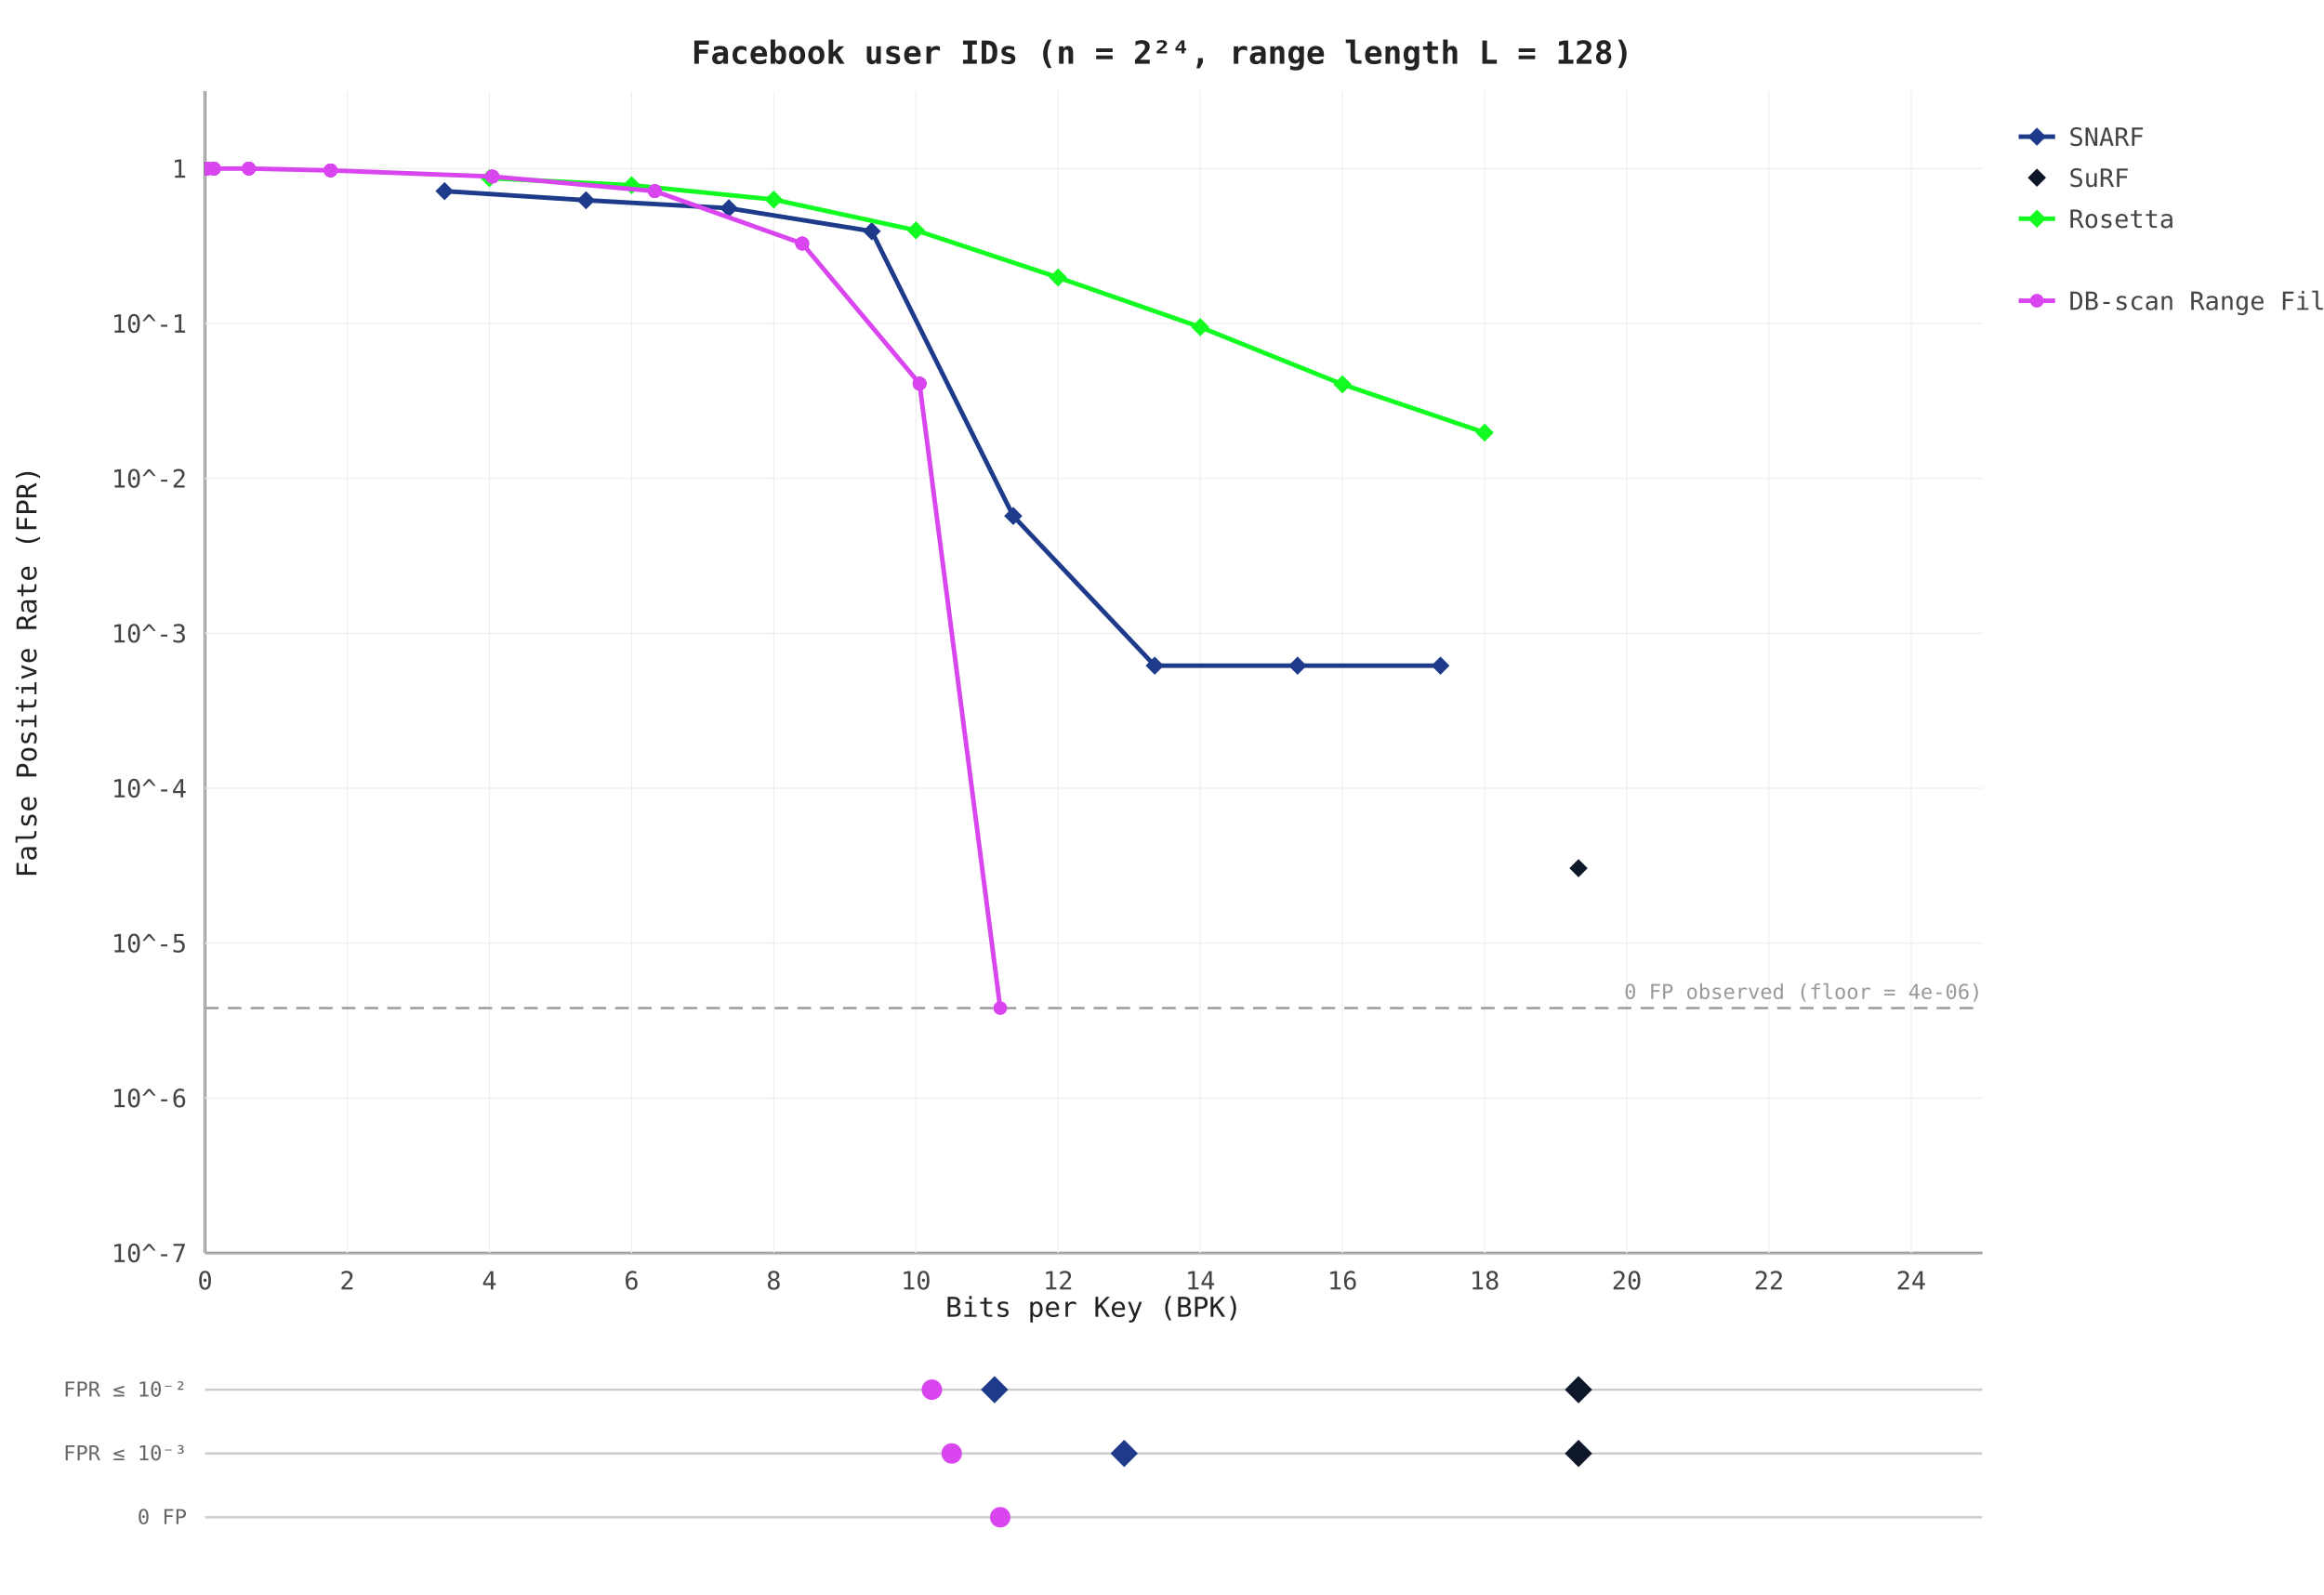
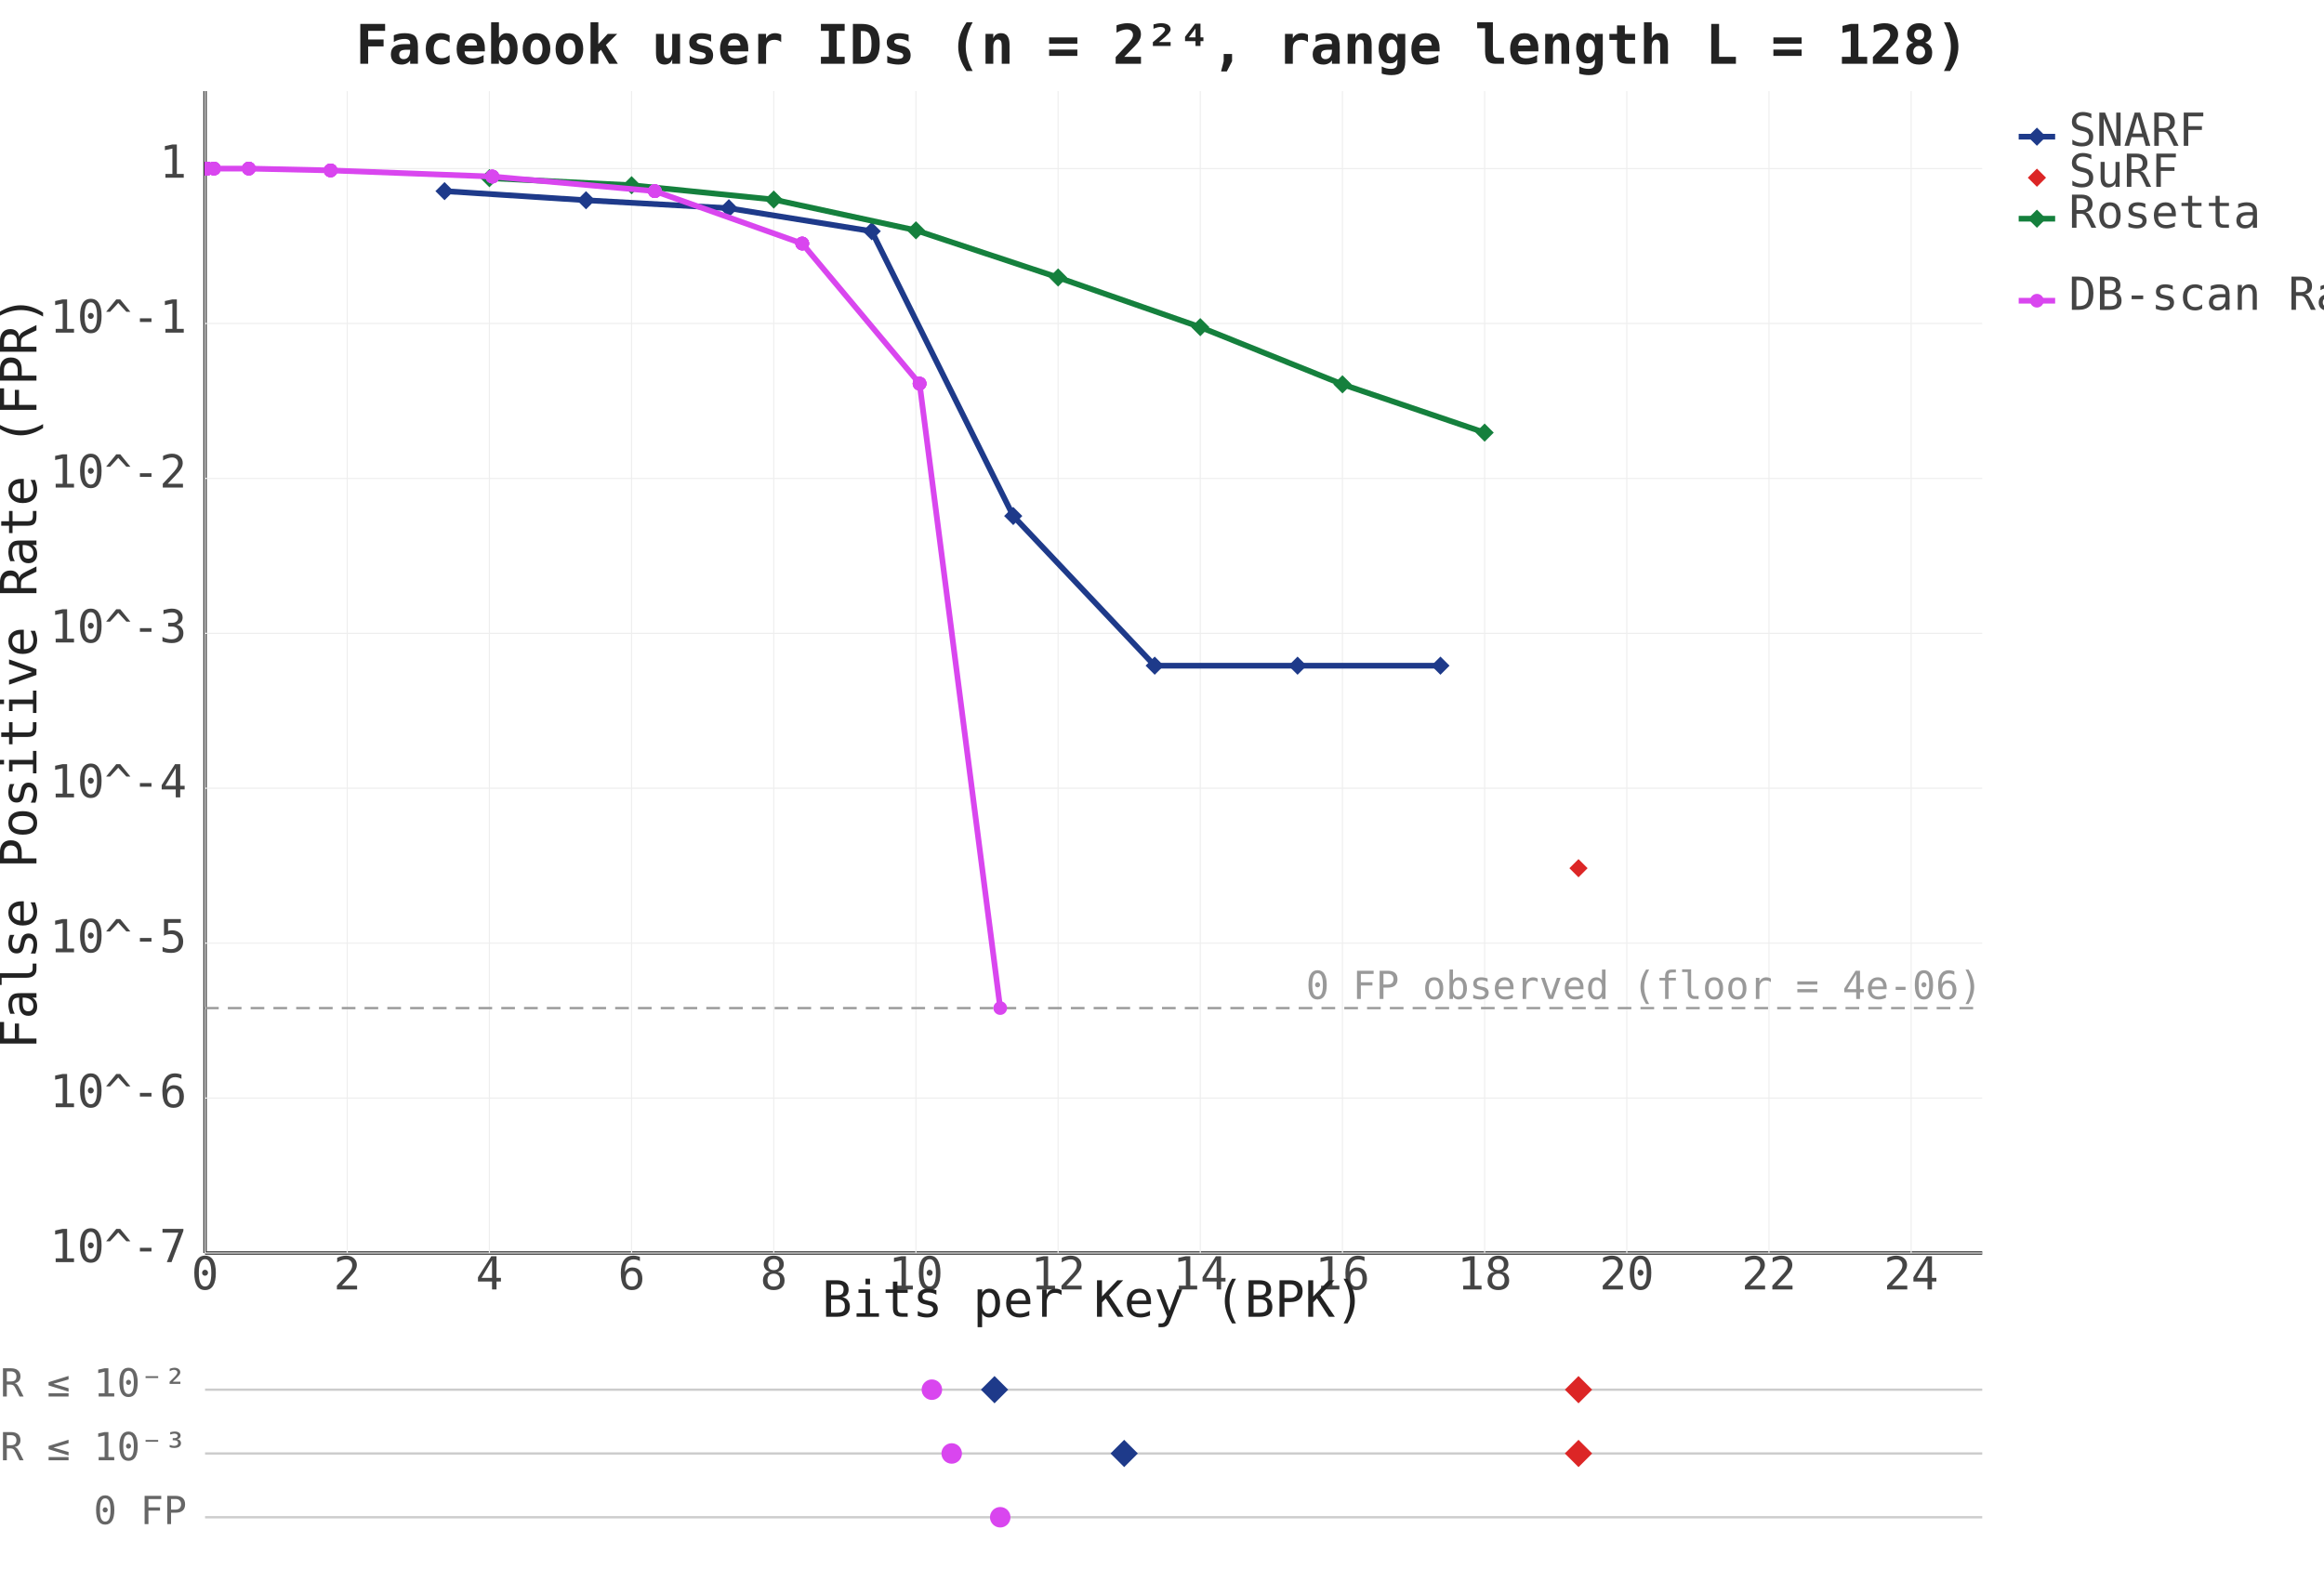
<svg xmlns="http://www.w3.org/2000/svg" width="1020" height="700" viewBox="0 0 1020 700">
  <defs>
    <clipPath id="plot-region">
      <rect x="90.0" y="40.0" width="780.0" height="510.0" />
    </clipPath>
  </defs>
-   <style>text{font-family:Menlo,Monaco,monospace;font-size:12px;fill:#222} .axis{stroke:#333;stroke-width:1} .grid{stroke:#eee;stroke-width:0.5} .label{font-size:11px;fill:#444}</style>
-   <text x="510" y="28" text-anchor="middle" style="font-size:14px;font-weight:bold">Facebook user IDs (n = 2²⁴, range length L = 128)</text>
+   <style>text{font-family:Menlo,Monaco,monospace;font-size:22px;fill:#222} .axis{stroke:#333;stroke-width:1.5} .grid{stroke:#eee;stroke-width:0.5} .label{font-size:20px;fill:#444}</style>
+   <text x="510" y="28" text-anchor="middle" style="font-size:24px;font-weight:bold">Facebook user IDs (n = 2²⁴, range length L = 128)</text>
  <line class="axis" x1="90.0" y1="550.0" x2="870.0" y2="550.0" />
  <line class="axis" x1="90.0" y1="40.0" x2="90.0" y2="550.0" />
  <line class="grid" x1="90.0" y1="550.0" x2="870.0" y2="550.0" />
  <text class="label" x="82.0" y="554.0" text-anchor="end">10^-7</text>
  <line class="grid" x1="90.0" y1="482.0" x2="870.0" y2="482.0" />
  <text class="label" x="82.0" y="486.0" text-anchor="end">10^-6</text>
  <line class="grid" x1="90.0" y1="414.0" x2="870.0" y2="414.0" />
  <text class="label" x="82.0" y="418.0" text-anchor="end">10^-5</text>
  <line class="grid" x1="90.0" y1="346.0" x2="870.0" y2="346.0" />
  <text class="label" x="82.0" y="350.0" text-anchor="end">10^-4</text>
  <line class="grid" x1="90.0" y1="278.0" x2="870.0" y2="278.0" />
  <text class="label" x="82.0" y="282.0" text-anchor="end">10^-3</text>
  <line class="grid" x1="90.0" y1="210.0" x2="870.0" y2="210.0" />
  <text class="label" x="82.0" y="214.0" text-anchor="end">10^-2</text>
  <line class="grid" x1="90.0" y1="142.0" x2="870.0" y2="142.0" />
  <text class="label" x="82.0" y="146.0" text-anchor="end">10^-1</text>
  <line class="grid" x1="90.0" y1="74.0" x2="870.0" y2="74.0" />
  <text class="label" x="82.0" y="78.0" text-anchor="end">1</text>
  <line class="grid" x1="90.0" y1="40.0" x2="90.0" y2="550.0" />
  <text class="label" x="90.0" y="566.0" text-anchor="middle">0</text>
  <line class="grid" x1="152.4" y1="40.0" x2="152.4" y2="550.0" />
  <text class="label" x="152.4" y="566.0" text-anchor="middle">2</text>
  <line class="grid" x1="214.8" y1="40.0" x2="214.8" y2="550.0" />
  <text class="label" x="214.8" y="566.0" text-anchor="middle">4</text>
  <line class="grid" x1="277.2" y1="40.0" x2="277.2" y2="550.0" />
  <text class="label" x="277.2" y="566.0" text-anchor="middle">6</text>
  <line class="grid" x1="339.6" y1="40.0" x2="339.6" y2="550.0" />
  <text class="label" x="339.6" y="566.0" text-anchor="middle">8</text>
  <line class="grid" x1="402.0" y1="40.0" x2="402.0" y2="550.0" />
  <text class="label" x="402.0" y="566.0" text-anchor="middle">10</text>
  <line class="grid" x1="464.4" y1="40.0" x2="464.4" y2="550.0" />
  <text class="label" x="464.4" y="566.0" text-anchor="middle">12</text>
  <line class="grid" x1="526.8" y1="40.0" x2="526.8" y2="550.0" />
  <text class="label" x="526.8" y="566.0" text-anchor="middle">14</text>
  <line class="grid" x1="589.2" y1="40.0" x2="589.2" y2="550.0" />
  <text class="label" x="589.2" y="566.0" text-anchor="middle">16</text>
  <line class="grid" x1="651.6" y1="40.0" x2="651.6" y2="550.0" />
  <text class="label" x="651.6" y="566.0" text-anchor="middle">18</text>
  <line class="grid" x1="714.0" y1="40.0" x2="714.0" y2="550.0" />
  <text class="label" x="714.0" y="566.0" text-anchor="middle">20</text>
  <line class="grid" x1="776.4" y1="40.0" x2="776.4" y2="550.0" />
  <text class="label" x="776.4" y="566.0" text-anchor="middle">22</text>
  <line class="grid" x1="838.8" y1="40.0" x2="838.8" y2="550.0" />
  <text class="label" x="838.8" y="566.0" text-anchor="middle">24</text>
  <line x1="90.0" y1="442.5" x2="870.0" y2="442.5" stroke="#999" stroke-width="1" stroke-dasharray="6,4" />
-   <text x="870.0" y="438.5" text-anchor="end" style="font-size:9px;fill:#999">0 FP observed (floor = 4e-06)</text>
+   <text x="870.0" y="438.5" text-anchor="end" style="font-size:17px;fill:#999">0 FP observed (floor = 4e-06)</text>
  <g clip-path="url(#plot-region)">
-     <polyline fill="none" stroke="#1e3a8a" stroke-width="2" points="195.1,83.9 257.2,87.9 319.9,91.4 382.6,101.5 444.7,226.5 506.8,292.2 569.5,292.2 632.2,292.2" />
+     <polyline fill="none" stroke="#1e3a8a" stroke-width="2.5" points="195.1,83.9 257.2,87.9 319.9,91.4 382.6,101.5 444.7,226.5 506.8,292.2 569.5,292.2 632.2,292.2" />
    <polygon points="195.1,79.9 199.1,83.9 195.1,87.9 191.1,83.9" fill="#1e3a8a" />
    <polygon points="257.2,83.9 261.2,87.9 257.2,91.9 253.2,87.9" fill="#1e3a8a" />
    <polygon points="319.9,87.4 323.9,91.4 319.9,95.4 315.9,91.4" fill="#1e3a8a" />
    <polygon points="382.6,97.5 386.6,101.5 382.6,105.5 378.6,101.5" fill="#1e3a8a" />
    <polygon points="444.7,222.5 448.7,226.5 444.7,230.5 440.7,226.5" fill="#1e3a8a" />
    <polygon points="506.8,288.2 510.8,292.2 506.8,296.2 502.8,292.2" fill="#1e3a8a" />
    <polygon points="569.5,288.2 573.5,292.2 569.5,296.2 565.5,292.2" fill="#1e3a8a" />
    <polygon points="632.2,288.2 636.2,292.2 632.2,296.2 628.2,292.2" fill="#1e3a8a" />
-     <polygon points="692.8,377.1 696.8,381.1 692.8,385.1 688.8,381.1" fill="#0f172a" />
-     <polygon points="942.4,116.8 946.4,120.8 942.4,124.8 938.4,120.8" fill="#0f172a" />
-     <polygon points="942.4,117.2 946.4,121.2 942.4,125.2 938.4,121.2" fill="#0f172a" />
-     <polyline fill="none" stroke="#12fc21" stroke-width="2" points="214.8,78.2 277.2,81.3 339.6,87.6 402.0,101.1 464.4,121.8 526.8,143.6 589.2,168.7 651.6,189.9" />
-     <polygon points="214.8,74.2 218.8,78.2 214.8,82.2 210.8,78.2" fill="#12fc21" />
-     <polygon points="277.2,77.3 281.2,81.3 277.2,85.3 273.2,81.3" fill="#12fc21" />
-     <polygon points="339.6,83.6 343.6,87.6 339.6,91.6 335.6,87.6" fill="#12fc21" />
-     <polygon points="402.0,97.1 406.0,101.1 402.0,105.1 398.0,101.1" fill="#12fc21" />
-     <polygon points="464.4,117.8 468.4,121.8 464.4,125.8 460.4,121.8" fill="#12fc21" />
-     <polygon points="526.8,139.6 530.8,143.6 526.8,147.6 522.8,143.6" fill="#12fc21" />
-     <polygon points="589.2,164.7 593.2,168.7 589.2,172.7 585.2,168.7" fill="#12fc21" />
-     <polygon points="651.6,185.9 655.6,189.9 651.6,193.9 647.6,189.9" fill="#12fc21" />
-     <polyline fill="none" stroke="#d946ef" stroke-width="2" points="90.0,74.0 90.0,74.0 90.0,74.0 90.0,74.0 90.0,74.0 90.0,74.0 90.0,74.0 90.0,74.0 90.0,74.0 90.0,74.0 90.0,74.0 90.0,74.0 90.0,74.0 90.0,74.0 90.0,74.0 90.0,74.0 90.0,74.0 90.0,74.0 90.0,74.0 90.0,74.0 90.0,74.0 90.0,74.0 90.0,74.0 90.0,74.0 90.0,74.0 90.1,74.0 90.1,74.0 90.1,74.0 90.1,74.0 90.1,74.0 90.2,74.0 90.2,74.0 90.2,74.0 90.2,74.0 90.2,74.0 91.0,74.0 91.0,74.0 91.0,74.0 91.0,74.0 91.0,74.0 93.9,74.0 93.9,74.0 93.9,74.0 93.9,74.0 93.9,74.0 109.2,74.0 109.2,74.0 109.2,74.0 109.2,74.0 109.2,74.0 145.1,74.8 145.1,74.8 145.1,74.8 145.1,74.8 145.1,74.8 216.1,77.5 216.1,77.5 216.1,77.5 216.1,77.5 216.1,77.5 287.4,83.9 287.4,83.9 287.4,83.9 287.4,83.9 287.4,83.9 352.1,106.9 352.1,106.9 352.1,106.9 352.1,106.9 352.1,106.9 403.6,168.4 403.6,168.4 403.6,168.4 403.6,168.4 403.6,168.4 439.0,442.5" />
+     <polygon points="692.8,377.1 696.8,381.1 692.8,385.1 688.8,381.1" fill="#dc2626" />
+     <polygon points="942.4,116.8 946.4,120.8 942.4,124.8 938.4,120.8" fill="#dc2626" />
+     <polygon points="942.4,117.2 946.4,121.2 942.4,125.2 938.4,121.2" fill="#dc2626" />
+     <polyline fill="none" stroke="#15803d" stroke-width="2.5" points="214.8,78.2 277.2,81.3 339.6,87.6 402.0,101.1 464.4,121.8 526.8,143.6 589.2,168.7 651.6,189.9" />
+     <polygon points="214.8,74.2 218.8,78.2 214.8,82.2 210.8,78.2" fill="#15803d" />
+     <polygon points="277.2,77.3 281.2,81.3 277.2,85.3 273.2,81.3" fill="#15803d" />
+     <polygon points="339.6,83.6 343.6,87.6 339.6,91.6 335.6,87.6" fill="#15803d" />
+     <polygon points="402.0,97.1 406.0,101.1 402.0,105.1 398.0,101.1" fill="#15803d" />
+     <polygon points="464.4,117.8 468.4,121.8 464.4,125.8 460.4,121.8" fill="#15803d" />
+     <polygon points="526.8,139.6 530.8,143.6 526.8,147.6 522.8,143.6" fill="#15803d" />
+     <polygon points="589.2,164.7 593.2,168.7 589.2,172.7 585.2,168.7" fill="#15803d" />
+     <polygon points="651.6,185.9 655.6,189.9 651.6,193.9 647.6,189.9" fill="#15803d" />
+     <polyline fill="none" stroke="#d946ef" stroke-width="2.5" points="90.0,74.0 90.0,74.0 90.0,74.0 90.0,74.0 90.0,74.0 90.0,74.0 90.0,74.0 90.0,74.0 90.0,74.0 90.0,74.0 90.0,74.0 90.0,74.0 90.0,74.0 90.0,74.0 90.0,74.0 90.0,74.0 90.0,74.0 90.0,74.0 90.0,74.0 90.0,74.0 90.0,74.0 90.0,74.0 90.0,74.0 90.0,74.0 90.0,74.0 90.1,74.0 90.1,74.0 90.1,74.0 90.1,74.0 90.1,74.0 90.2,74.0 90.2,74.0 90.2,74.0 90.2,74.0 90.2,74.0 91.0,74.0 91.0,74.0 91.0,74.0 91.0,74.0 91.0,74.0 93.9,74.0 93.9,74.0 93.9,74.0 93.9,74.0 93.9,74.0 109.2,74.0 109.2,74.0 109.2,74.0 109.2,74.0 109.2,74.0 145.1,74.8 145.1,74.8 145.1,74.8 145.1,74.8 145.1,74.8 216.1,77.5 216.1,77.5 216.1,77.5 216.1,77.5 216.1,77.5 287.4,83.9 287.4,83.9 287.4,83.9 287.4,83.9 287.4,83.9 352.1,106.9 352.1,106.9 352.1,106.9 352.1,106.9 352.1,106.9 403.6,168.4 403.6,168.4 403.6,168.4 403.6,168.4 403.6,168.4 439.0,442.5" />
    <circle cx="90.0" cy="74.0" r="3" fill="#d946ef" />
    <circle cx="90.0" cy="74.0" r="3" fill="#d946ef" />
    <circle cx="90.0" cy="74.0" r="3" fill="#d946ef" />
    <circle cx="90.0" cy="74.0" r="3" fill="#d946ef" />
    <circle cx="90.0" cy="74.0" r="3" fill="#d946ef" />
    <circle cx="90.0" cy="74.0" r="3" fill="#d946ef" />
    <circle cx="90.0" cy="74.0" r="3" fill="#d946ef" />
    <circle cx="90.0" cy="74.0" r="3" fill="#d946ef" />
    <circle cx="90.0" cy="74.0" r="3" fill="#d946ef" />
    <circle cx="90.0" cy="74.0" r="3" fill="#d946ef" />
    <circle cx="90.0" cy="74.0" r="3" fill="#d946ef" />
    <circle cx="90.0" cy="74.0" r="3" fill="#d946ef" />
    <circle cx="90.0" cy="74.0" r="3" fill="#d946ef" />
    <circle cx="90.0" cy="74.0" r="3" fill="#d946ef" />
    <circle cx="90.0" cy="74.0" r="3" fill="#d946ef" />
    <circle cx="90.0" cy="74.0" r="3" fill="#d946ef" />
    <circle cx="90.0" cy="74.0" r="3" fill="#d946ef" />
    <circle cx="90.0" cy="74.0" r="3" fill="#d946ef" />
    <circle cx="90.0" cy="74.0" r="3" fill="#d946ef" />
    <circle cx="90.0" cy="74.0" r="3" fill="#d946ef" />
    <circle cx="90.0" cy="74.0" r="3" fill="#d946ef" />
    <circle cx="90.0" cy="74.0" r="3" fill="#d946ef" />
    <circle cx="90.0" cy="74.0" r="3" fill="#d946ef" />
    <circle cx="90.0" cy="74.0" r="3" fill="#d946ef" />
    <circle cx="90.0" cy="74.0" r="3" fill="#d946ef" />
    <circle cx="90.1" cy="74.0" r="3" fill="#d946ef" />
    <circle cx="90.1" cy="74.0" r="3" fill="#d946ef" />
    <circle cx="90.1" cy="74.0" r="3" fill="#d946ef" />
    <circle cx="90.1" cy="74.0" r="3" fill="#d946ef" />
    <circle cx="90.1" cy="74.0" r="3" fill="#d946ef" />
    <circle cx="90.2" cy="74.0" r="3" fill="#d946ef" />
    <circle cx="90.2" cy="74.0" r="3" fill="#d946ef" />
    <circle cx="90.2" cy="74.0" r="3" fill="#d946ef" />
    <circle cx="90.2" cy="74.0" r="3" fill="#d946ef" />
    <circle cx="90.2" cy="74.0" r="3" fill="#d946ef" />
    <circle cx="91.0" cy="74.0" r="3" fill="#d946ef" />
    <circle cx="91.0" cy="74.0" r="3" fill="#d946ef" />
    <circle cx="91.0" cy="74.0" r="3" fill="#d946ef" />
    <circle cx="91.0" cy="74.0" r="3" fill="#d946ef" />
    <circle cx="91.0" cy="74.0" r="3" fill="#d946ef" />
    <circle cx="93.9" cy="74.0" r="3" fill="#d946ef" />
    <circle cx="93.9" cy="74.0" r="3" fill="#d946ef" />
    <circle cx="93.9" cy="74.0" r="3" fill="#d946ef" />
    <circle cx="93.9" cy="74.0" r="3" fill="#d946ef" />
    <circle cx="93.9" cy="74.0" r="3" fill="#d946ef" />
    <circle cx="109.2" cy="74.0" r="3" fill="#d946ef" />
    <circle cx="109.2" cy="74.0" r="3" fill="#d946ef" />
    <circle cx="109.2" cy="74.0" r="3" fill="#d946ef" />
    <circle cx="109.2" cy="74.0" r="3" fill="#d946ef" />
    <circle cx="109.2" cy="74.0" r="3" fill="#d946ef" />
    <circle cx="145.1" cy="74.8" r="3" fill="#d946ef" />
    <circle cx="145.1" cy="74.8" r="3" fill="#d946ef" />
    <circle cx="145.1" cy="74.8" r="3" fill="#d946ef" />
    <circle cx="145.1" cy="74.8" r="3" fill="#d946ef" />
    <circle cx="145.1" cy="74.8" r="3" fill="#d946ef" />
    <circle cx="216.1" cy="77.5" r="3" fill="#d946ef" />
    <circle cx="216.1" cy="77.5" r="3" fill="#d946ef" />
    <circle cx="216.1" cy="77.5" r="3" fill="#d946ef" />
    <circle cx="216.1" cy="77.5" r="3" fill="#d946ef" />
    <circle cx="216.1" cy="77.5" r="3" fill="#d946ef" />
    <circle cx="287.4" cy="83.9" r="3" fill="#d946ef" />
    <circle cx="287.4" cy="83.9" r="3" fill="#d946ef" />
    <circle cx="287.4" cy="83.9" r="3" fill="#d946ef" />
    <circle cx="287.4" cy="83.9" r="3" fill="#d946ef" />
    <circle cx="287.4" cy="83.9" r="3" fill="#d946ef" />
    <circle cx="352.1" cy="106.9" r="3" fill="#d946ef" />
    <circle cx="352.1" cy="106.9" r="3" fill="#d946ef" />
    <circle cx="352.1" cy="106.9" r="3" fill="#d946ef" />
    <circle cx="352.1" cy="106.9" r="3" fill="#d946ef" />
    <circle cx="352.1" cy="106.9" r="3" fill="#d946ef" />
    <circle cx="403.6" cy="168.4" r="3" fill="#d946ef" />
    <circle cx="403.6" cy="168.4" r="3" fill="#d946ef" />
    <circle cx="403.6" cy="168.4" r="3" fill="#d946ef" />
    <circle cx="403.6" cy="168.4" r="3" fill="#d946ef" />
    <circle cx="403.6" cy="168.4" r="3" fill="#d946ef" />
    <circle cx="439.0" cy="442.5" r="3" fill="#d946ef" />
  </g>
-   <line x1="886" y1="60" x2="902" y2="60" stroke="#1e3a8a" stroke-width="2" />
+   <line x1="886" y1="60" x2="902" y2="60" stroke="#1e3a8a" stroke-width="2.5" />
  <polygon points="894.0,56.0 898.0,60.0 894.0,64.0 890.0,60.0" fill="#1e3a8a" />
  <text class="label" x="908" y="64">SNARF</text>
-   <polygon points="894.0,74.0 898.0,78.0 894.0,82.0 890.0,78.0" fill="#0f172a" />
+   <polygon points="894.0,74.0 898.0,78.0 894.0,82.0 890.0,78.0" fill="#dc2626" />
  <text class="label" x="908" y="82">SuRF</text>
-   <line x1="886" y1="96" x2="902" y2="96" stroke="#12fc21" stroke-width="2" />
-   <polygon points="894.0,92.0 898.0,96.0 894.0,100.0 890.0,96.0" fill="#12fc21" />
+   <line x1="886" y1="96" x2="902" y2="96" stroke="#15803d" stroke-width="2.5" />
+   <polygon points="894.0,92.0 898.0,96.0 894.0,100.0 890.0,96.0" fill="#15803d" />
  <text class="label" x="908" y="100">Rosetta</text>
-   <line x1="886" y1="132" x2="902" y2="132" stroke="#d946ef" stroke-width="2" />
+   <line x1="886" y1="132" x2="902" y2="132" stroke="#d946ef" stroke-width="2.5" />
  <circle cx="894.0" cy="132.0" r="3" fill="#d946ef" />
  <text class="label" x="908" y="136">DB-scan Range Filter</text>
  <text x="480" y="578" text-anchor="middle">Bits per Key (BPK)</text>
  <text transform="translate(16,295) rotate(-90)" text-anchor="middle">False Positive Rate (FPR)</text>
  <line x1="90.0" y1="610.0" x2="870.0" y2="610.0" stroke="#ccc" stroke-width="1" />
-   <text x="82.0" y="613.0" text-anchor="end" style="font-size:9px;fill:#666">FPR ≤ 10⁻²</text>
+   <text x="82.0" y="613.0" text-anchor="end" style="font-size:17px;fill:#666">FPR ≤ 10⁻²</text>
  <g transform="translate(436.5,610.0) scale(1.5) translate(-436.5,-610.0)">
    <polygon points="436.5,606.0 440.5,610.0 436.5,614.0 432.5,610.0" fill="#1e3a8a" />
  </g>
  <g transform="translate(692.8,610.0) scale(1.5) translate(-692.8,-610.0)">
-     <polygon points="692.8,606.0 696.8,610.0 692.8,614.0 688.8,610.0" fill="#0f172a" />
+     <polygon points="692.8,606.0 696.8,610.0 692.8,614.0 688.8,610.0" fill="#dc2626" />
  </g>
  <g transform="translate(409.0,610.0) scale(1.5) translate(-409.0,-610.0)">
    <circle cx="409.0" cy="610.0" r="3" fill="#d946ef" />
  </g>
  <line x1="90.0" y1="638.0" x2="870.0" y2="638.0" stroke="#ccc" stroke-width="1" />
-   <text x="82.0" y="641.0" text-anchor="end" style="font-size:9px;fill:#666">FPR ≤ 10⁻³</text>
+   <text x="82.0" y="641.0" text-anchor="end" style="font-size:17px;fill:#666">FPR ≤ 10⁻³</text>
  <g transform="translate(493.4,638.0) scale(1.5) translate(-493.4,-638.0)">
    <polygon points="493.4,634.0 497.4,638.0 493.4,642.0 489.4,638.0" fill="#1e3a8a" />
  </g>
  <g transform="translate(692.8,638.0) scale(1.5) translate(-692.8,-638.0)">
-     <polygon points="692.8,634.0 696.8,638.0 692.8,642.0 688.8,638.0" fill="#0f172a" />
+     <polygon points="692.8,634.0 696.8,638.0 692.8,642.0 688.8,638.0" fill="#dc2626" />
  </g>
  <g transform="translate(417.7,638.0) scale(1.5) translate(-417.7,-638.0)">
    <circle cx="417.7" cy="638.0" r="3" fill="#d946ef" />
  </g>
  <line x1="90.0" y1="666.0" x2="870.0" y2="666.0" stroke="#ccc" stroke-width="1" />
-   <text x="82.0" y="669.0" text-anchor="end" style="font-size:9px;fill:#666">0 FP</text>
+   <text x="82.0" y="669.0" text-anchor="end" style="font-size:17px;fill:#666">0 FP</text>
  <g transform="translate(439.0,666.0) scale(1.5) translate(-439.0,-666.0)">
    <circle cx="439.0" cy="666.0" r="3" fill="#d946ef" />
  </g>
</svg>
